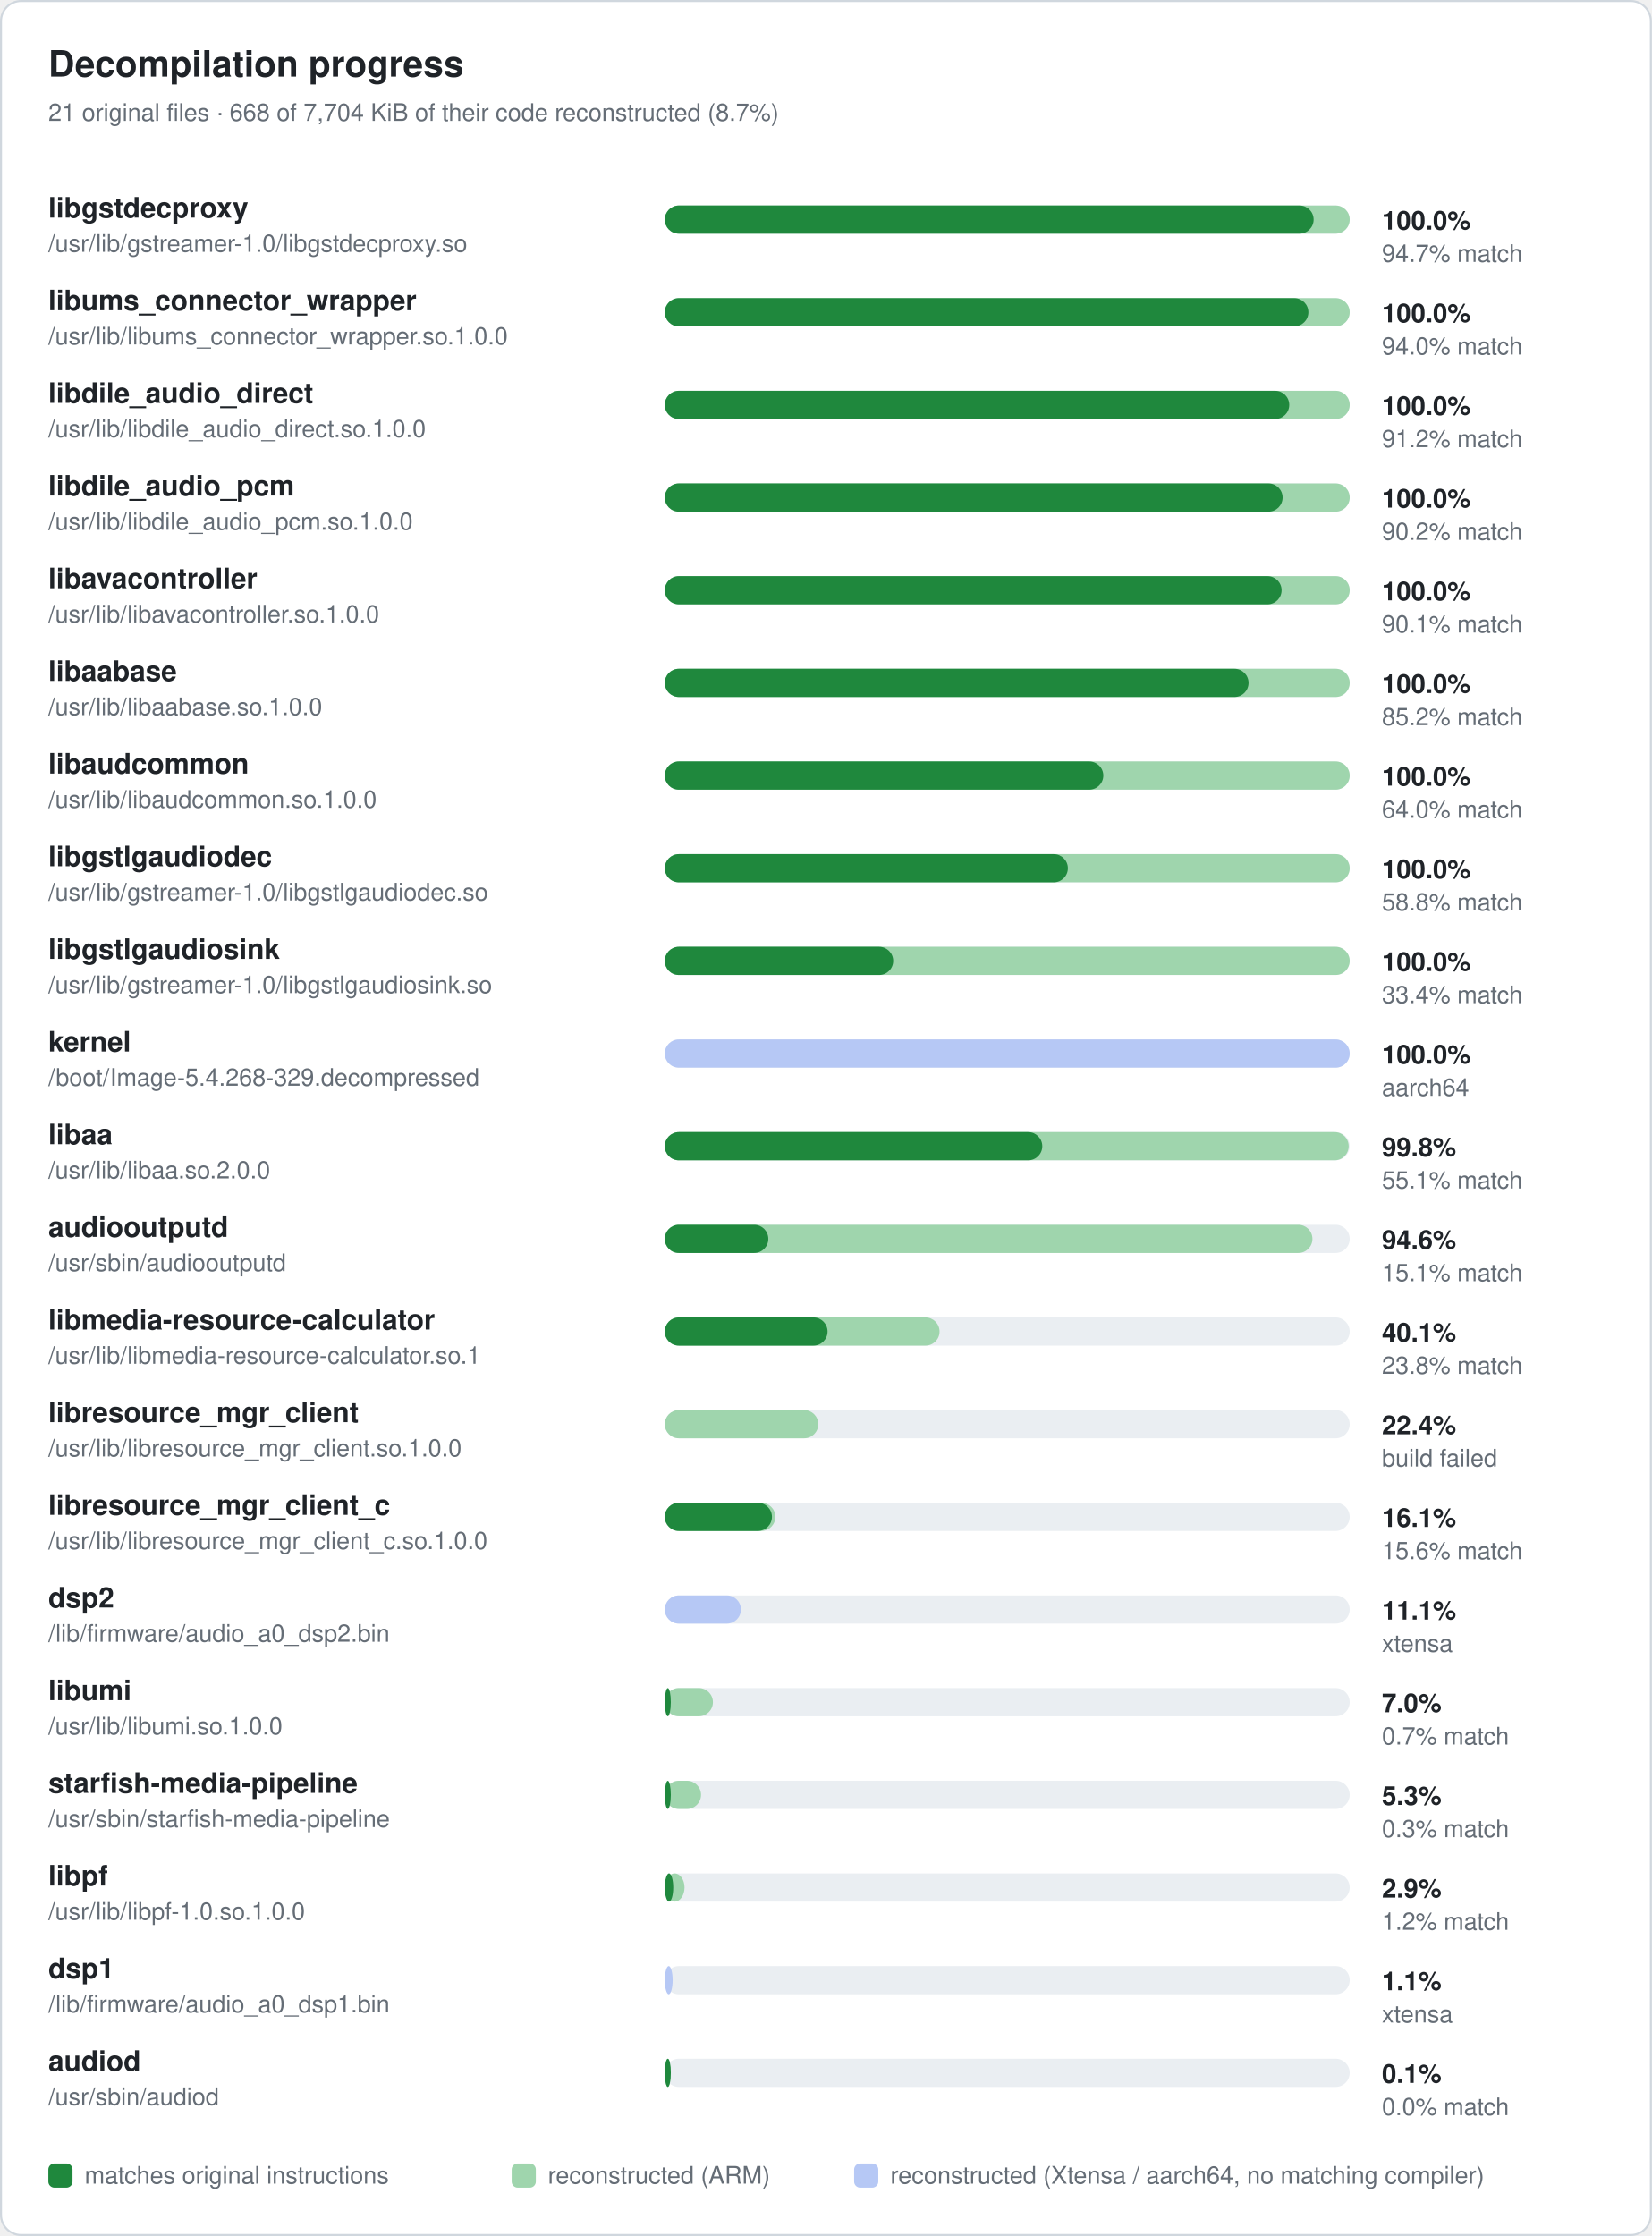
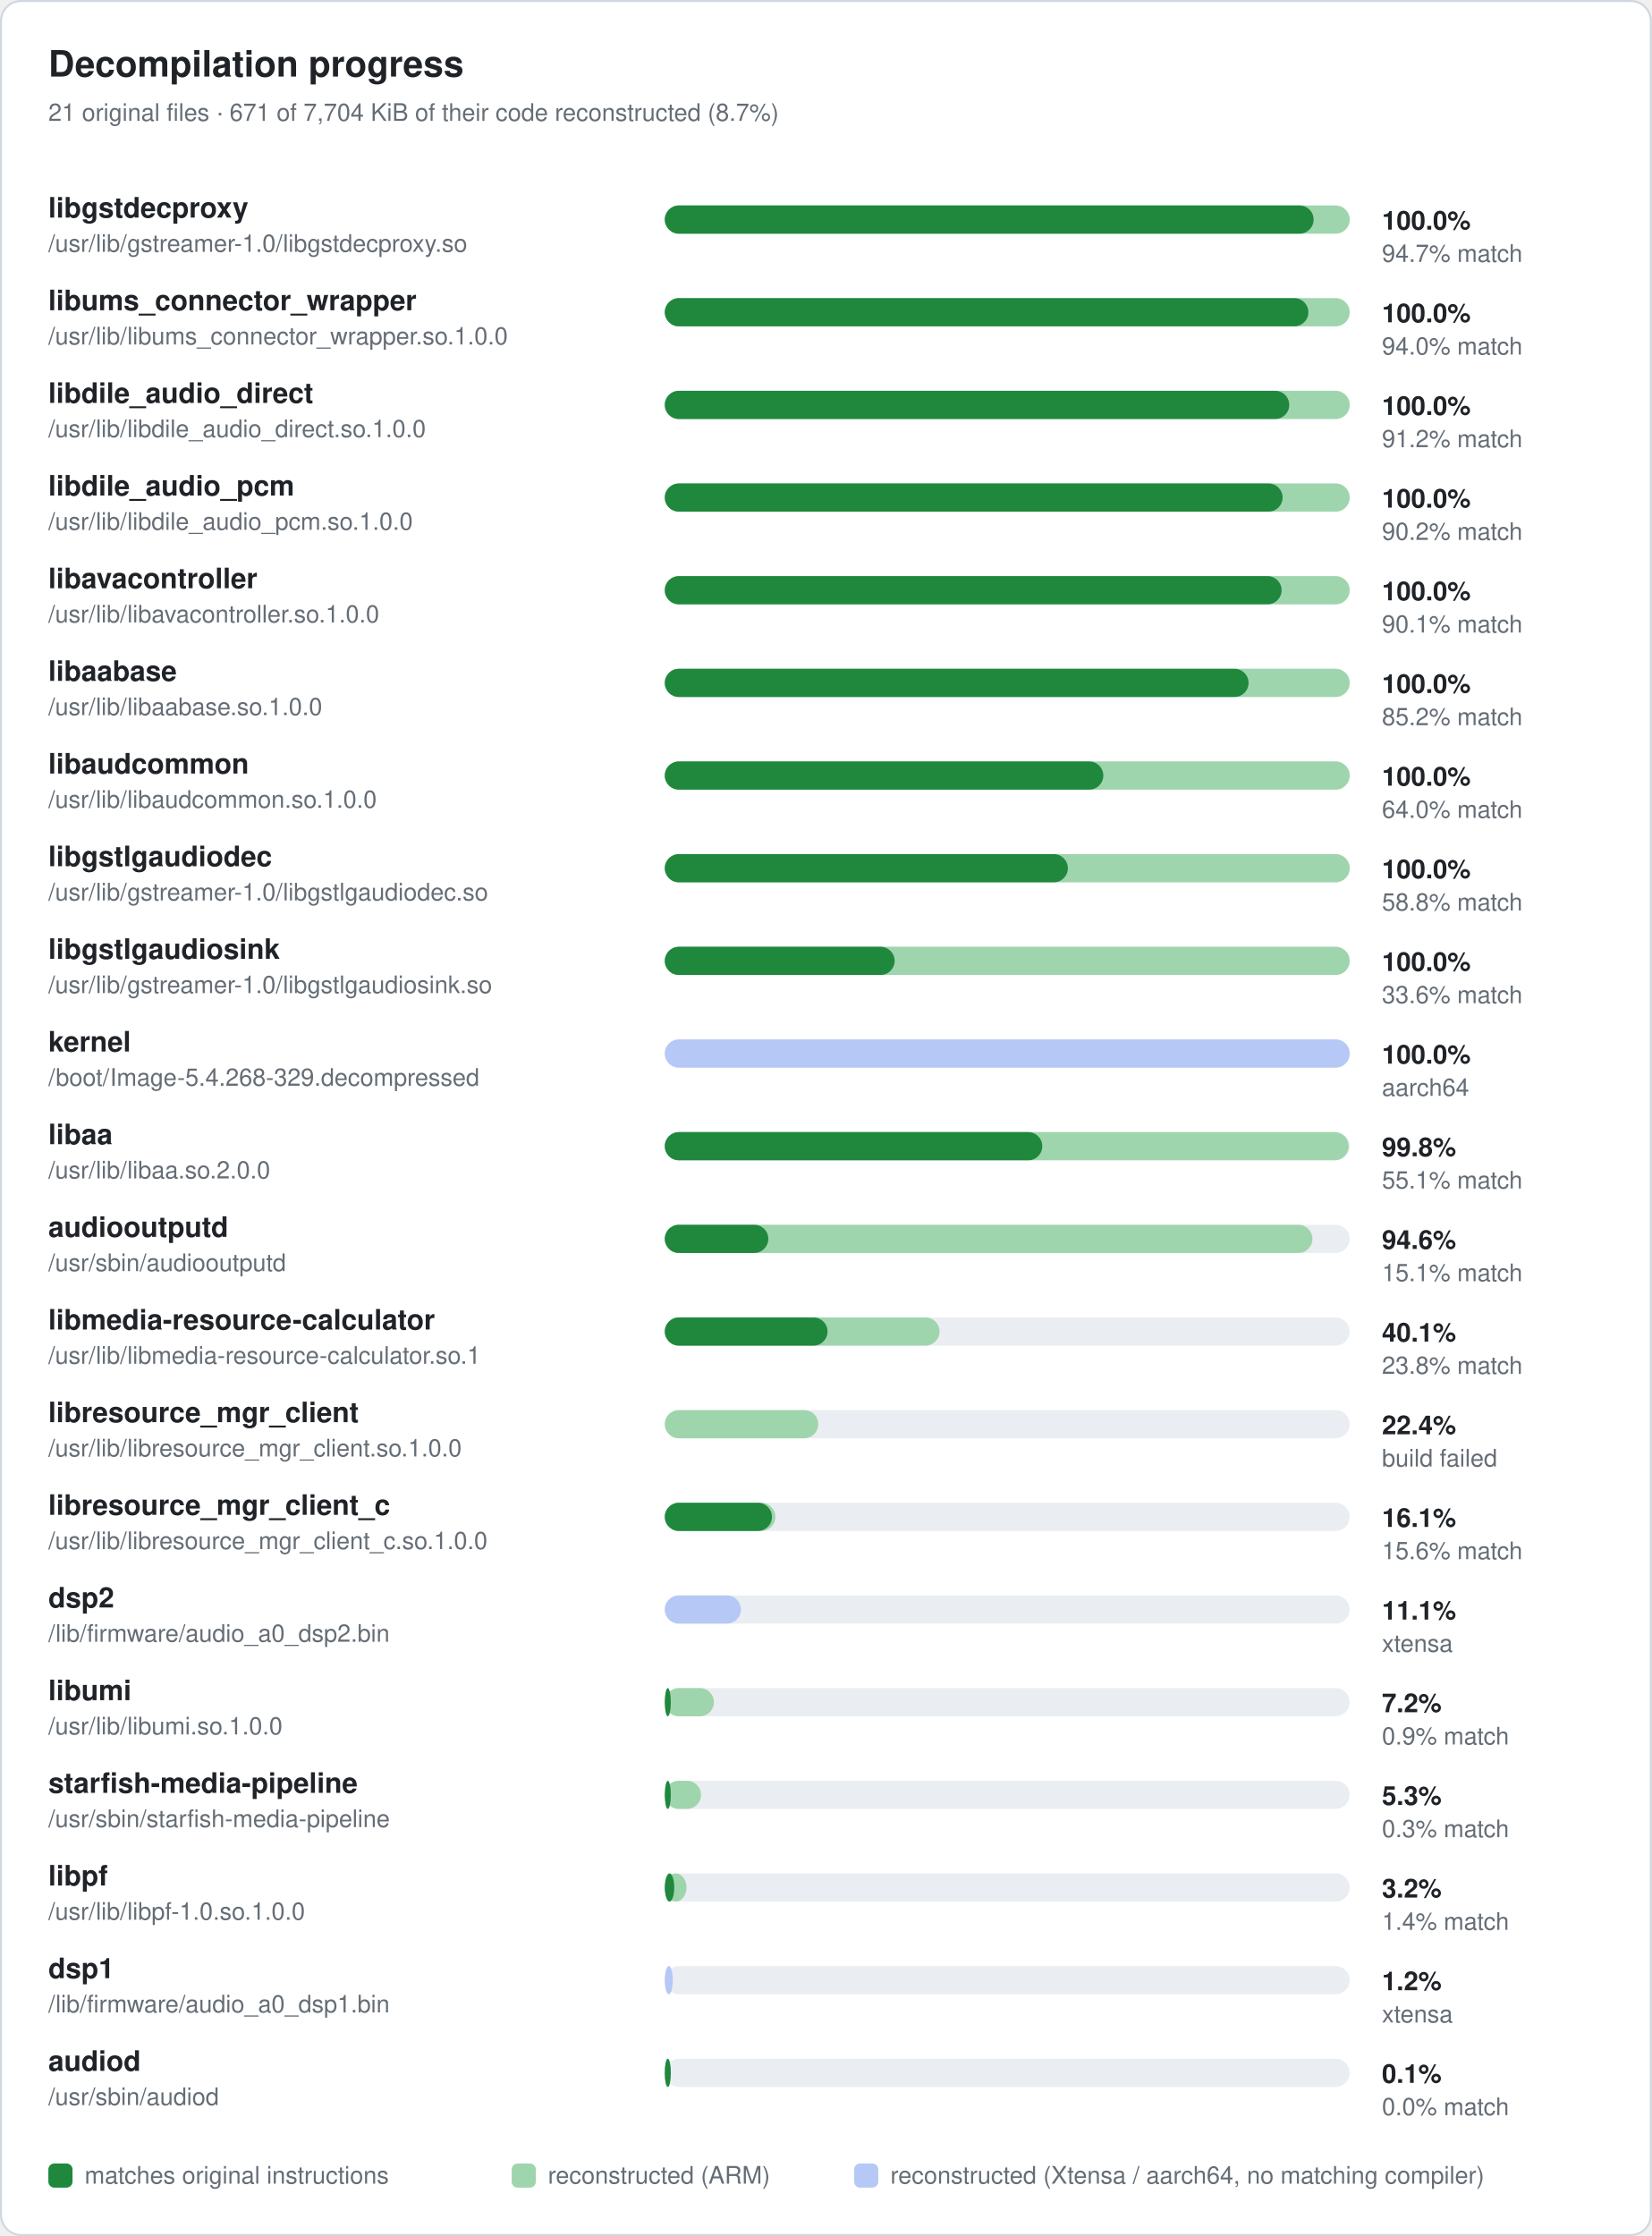
<svg xmlns="http://www.w3.org/2000/svg" width="820" height="1110" viewBox="0 0 820 1110" role="img" aria-label="Decompilation progress">
  <style>
  text { font-family: -apple-system, BlinkMacSystemFont, "Segoe UI", Helvetica, Arial, sans-serif; fill: #1f2328; }
  .title { font-size: 18px; font-weight: 600; }
  .sub, .path, .legend { font-size: 12px; fill: #656d76; }
  .name { font-size: 14px; font-weight: 600; }
  .pct { font-size: 13px; font-weight: 600; font-variant-numeric: tabular-nums; }
  .card { fill: #ffffff; stroke: #d0d7de; }
  .track { fill: #eaeef2; }
  .cov { fill: #9fd5ad; }
  .match { fill: #1f883d; }
  .dsp { fill: #b6c8f5; }
  @media (prefers-color-scheme: dark) {
    text { fill: #e6edf3; }
    .sub, .path, .legend { fill: #8d96a0; }
    .card { fill: #0d1117; stroke: #30363d; }
    .track { fill: #21262d; }
    .cov { fill: #2e6b3d; }
    .match { fill: #3fb950; }
    .dsp { fill: #3b5bab; }
  }
</style>
  <rect class="card" x="0.5" y="0.5" width="819" height="1109" rx="10" />
  <text class="title" x="24" y="38">Decompilation progress</text>
-   <text class="sub" x="24" y="60">21 original files · 668 of 7,704 KiB of their code reconstructed (8.7%)</text>
+   <text class="sub" x="24" y="60">21 original files · 671 of 7,704 KiB of their code reconstructed (8.7%)</text>
  <text class="name" x="24" y="108">libgstdecproxy</text>
  <text class="path" x="24" y="125">/usr/lib/gstreamer-1.0/libgstdecproxy.so</text>
  <rect class="track" x="330" y="102" width="340" height="14" rx="7" />
  <rect class="cov" x="330" y="102" width="340.0" height="14" rx="7" />
  <rect class="match" x="330" y="102" width="322.1" height="14" rx="7" />
  <text class="pct" x="686" y="114">100.0%</text>
  <text class="path" x="686" y="130">94.7% match</text>
  <text class="name" x="24" y="154">libums_connector_wrapper</text>
  <text class="path" x="24" y="171">/usr/lib/libums_connector_wrapper.so.1.0.0</text>
  <rect class="track" x="330" y="148" width="340" height="14" rx="7" />
  <rect class="cov" x="330" y="148" width="340.0" height="14" rx="7" />
  <rect class="match" x="330" y="148" width="319.5" height="14" rx="7" />
  <text class="pct" x="686" y="160">100.0%</text>
  <text class="path" x="686" y="176">94.0% match</text>
  <text class="name" x="24" y="200">libdile_audio_direct</text>
  <text class="path" x="24" y="217">/usr/lib/libdile_audio_direct.so.1.0.0</text>
  <rect class="track" x="330" y="194" width="340" height="14" rx="7" />
  <rect class="cov" x="330" y="194" width="340.0" height="14" rx="7" />
  <rect class="match" x="330" y="194" width="310.0" height="14" rx="7" />
  <text class="pct" x="686" y="206">100.0%</text>
  <text class="path" x="686" y="222">91.2% match</text>
  <text class="name" x="24" y="246">libdile_audio_pcm</text>
  <text class="path" x="24" y="263">/usr/lib/libdile_audio_pcm.so.1.0.0</text>
  <rect class="track" x="330" y="240" width="340" height="14" rx="7" />
  <rect class="cov" x="330" y="240" width="340.0" height="14" rx="7" />
  <rect class="match" x="330" y="240" width="306.7" height="14" rx="7" />
  <text class="pct" x="686" y="252">100.0%</text>
  <text class="path" x="686" y="268">90.2% match</text>
  <text class="name" x="24" y="292">libavacontroller</text>
  <text class="path" x="24" y="309">/usr/lib/libavacontroller.so.1.0.0</text>
  <rect class="track" x="330" y="286" width="340" height="14" rx="7" />
  <rect class="cov" x="330" y="286" width="340.0" height="14" rx="7" />
  <rect class="match" x="330" y="286" width="306.2" height="14" rx="7" />
  <text class="pct" x="686" y="298">100.0%</text>
  <text class="path" x="686" y="314">90.1% match</text>
  <text class="name" x="24" y="338">libaabase</text>
  <text class="path" x="24" y="355">/usr/lib/libaabase.so.1.0.0</text>
  <rect class="track" x="330" y="332" width="340" height="14" rx="7" />
  <rect class="cov" x="330" y="332" width="340.0" height="14" rx="7" />
  <rect class="match" x="330" y="332" width="289.8" height="14" rx="7" />
  <text class="pct" x="686" y="344">100.0%</text>
  <text class="path" x="686" y="360">85.2% match</text>
  <text class="name" x="24" y="384">libaudcommon</text>
  <text class="path" x="24" y="401">/usr/lib/libaudcommon.so.1.0.0</text>
  <rect class="track" x="330" y="378" width="340" height="14" rx="7" />
  <rect class="cov" x="330" y="378" width="340.0" height="14" rx="7" />
  <rect class="match" x="330" y="378" width="217.7" height="14" rx="7" />
  <text class="pct" x="686" y="390">100.0%</text>
  <text class="path" x="686" y="406">64.0% match</text>
  <text class="name" x="24" y="430">libgstlgaudiodec</text>
  <text class="path" x="24" y="447">/usr/lib/gstreamer-1.0/libgstlgaudiodec.so</text>
  <rect class="track" x="330" y="424" width="340" height="14" rx="7" />
  <rect class="cov" x="330" y="424" width="340.0" height="14" rx="7" />
  <rect class="match" x="330" y="424" width="200.1" height="14" rx="7" />
  <text class="pct" x="686" y="436">100.0%</text>
  <text class="path" x="686" y="452">58.8% match</text>
  <text class="name" x="24" y="476">libgstlgaudiosink</text>
  <text class="path" x="24" y="493">/usr/lib/gstreamer-1.0/libgstlgaudiosink.so</text>
  <rect class="track" x="330" y="470" width="340" height="14" rx="7" />
  <rect class="cov" x="330" y="470" width="340.0" height="14" rx="7" />
-   <rect class="match" x="330" y="470" width="113.4" height="14" rx="7" />
+   <rect class="match" x="330" y="470" width="114.1" height="14" rx="7" />
  <text class="pct" x="686" y="482">100.0%</text>
-   <text class="path" x="686" y="498">33.4% match</text>
+   <text class="path" x="686" y="498">33.6% match</text>
  <text class="name" x="24" y="522">kernel</text>
  <text class="path" x="24" y="539">/boot/Image-5.4.268-329.decompressed</text>
  <rect class="track" x="330" y="516" width="340" height="14" rx="7" />
  <rect class="dsp" x="330" y="516" width="340.0" height="14" rx="7" />
  <text class="pct" x="686" y="528">100.0%</text>
  <text class="path" x="686" y="544">aarch64</text>
  <text class="name" x="24" y="568">libaa</text>
  <text class="path" x="24" y="585">/usr/lib/libaa.so.2.0.0</text>
  <rect class="track" x="330" y="562" width="340" height="14" rx="7" />
  <rect class="cov" x="330" y="562" width="339.5" height="14" rx="7" />
  <rect class="match" x="330" y="562" width="187.4" height="14" rx="7" />
  <text class="pct" x="686" y="574">99.8%</text>
  <text class="path" x="686" y="590">55.1% match</text>
  <text class="name" x="24" y="614">audiooutputd</text>
  <text class="path" x="24" y="631">/usr/sbin/audiooutputd</text>
  <rect class="track" x="330" y="608" width="340" height="14" rx="7" />
  <rect class="cov" x="330" y="608" width="321.5" height="14" rx="7" />
  <rect class="match" x="330" y="608" width="51.4" height="14" rx="7" />
  <text class="pct" x="686" y="620">94.6%</text>
  <text class="path" x="686" y="636">15.1% match</text>
  <text class="name" x="24" y="660">libmedia-resource-calculator</text>
  <text class="path" x="24" y="677">/usr/lib/libmedia-resource-calculator.so.1</text>
  <rect class="track" x="330" y="654" width="340" height="14" rx="7" />
  <rect class="cov" x="330" y="654" width="136.4" height="14" rx="7" />
  <rect class="match" x="330" y="654" width="80.8" height="14" rx="7" />
  <text class="pct" x="686" y="666">40.1%</text>
  <text class="path" x="686" y="682">23.8% match</text>
  <text class="name" x="24" y="706">libresource_mgr_client</text>
  <text class="path" x="24" y="723">/usr/lib/libresource_mgr_client.so.1.0.0</text>
  <rect class="track" x="330" y="700" width="340" height="14" rx="7" />
  <rect class="cov" x="330" y="700" width="76.2" height="14" rx="7" />
  <text class="pct" x="686" y="712">22.4%</text>
  <text class="path" x="686" y="728">build failed</text>
  <text class="name" x="24" y="752">libresource_mgr_client_c</text>
  <text class="path" x="24" y="769">/usr/lib/libresource_mgr_client_c.so.1.0.0</text>
  <rect class="track" x="330" y="746" width="340" height="14" rx="7" />
  <rect class="cov" x="330" y="746" width="54.9" height="14" rx="7" />
  <rect class="match" x="330" y="746" width="53.2" height="14" rx="7" />
  <text class="pct" x="686" y="758">16.1%</text>
  <text class="path" x="686" y="774">15.6% match</text>
  <text class="name" x="24" y="798">dsp2</text>
  <text class="path" x="24" y="815">/lib/firmware/audio_a0_dsp2.bin</text>
  <rect class="track" x="330" y="792" width="340" height="14" rx="7" />
  <rect class="dsp" x="330" y="792" width="37.8" height="14" rx="7" />
  <text class="pct" x="686" y="804">11.1%</text>
  <text class="path" x="686" y="820">xtensa</text>
  <text class="name" x="24" y="844">libumi</text>
  <text class="path" x="24" y="861">/usr/lib/libumi.so.1.0.0</text>
  <rect class="track" x="330" y="838" width="340" height="14" rx="7" />
-   <rect class="cov" x="330" y="838" width="23.9" height="14" rx="7" />
+   <rect class="cov" x="330" y="838" width="24.4" height="14" rx="7" />
  <rect class="match" x="330" y="838" width="3.0" height="14" rx="7" />
-   <text class="pct" x="686" y="850">7.0%</text>
-   <text class="path" x="686" y="866">0.7% match</text>
+   <text class="pct" x="686" y="850">7.2%</text>
+   <text class="path" x="686" y="866">0.9% match</text>
  <text class="name" x="24" y="890">starfish-media-pipeline</text>
  <text class="path" x="24" y="907">/usr/sbin/starfish-media-pipeline</text>
  <rect class="track" x="330" y="884" width="340" height="14" rx="7" />
  <rect class="cov" x="330" y="884" width="18.0" height="14" rx="7" />
  <rect class="match" x="330" y="884" width="3.0" height="14" rx="7" />
  <text class="pct" x="686" y="896">5.3%</text>
  <text class="path" x="686" y="912">0.3% match</text>
  <text class="name" x="24" y="936">libpf</text>
  <text class="path" x="24" y="953">/usr/lib/libpf-1.0.so.1.0.0</text>
  <rect class="track" x="330" y="930" width="340" height="14" rx="7" />
-   <rect class="cov" x="330" y="930" width="9.8" height="14" rx="7" />
-   <rect class="match" x="330" y="930" width="4.2" height="14" rx="7" />
-   <text class="pct" x="686" y="942">2.9%</text>
-   <text class="path" x="686" y="958">1.2% match</text>
+   <rect class="cov" x="330" y="930" width="10.8" height="14" rx="7" />
+   <rect class="match" x="330" y="930" width="4.7" height="14" rx="7" />
+   <text class="pct" x="686" y="942">3.2%</text>
+   <text class="path" x="686" y="958">1.4% match</text>
  <text class="name" x="24" y="982">dsp1</text>
  <text class="path" x="24" y="999">/lib/firmware/audio_a0_dsp1.bin</text>
  <rect class="track" x="330" y="976" width="340" height="14" rx="7" />
-   <rect class="dsp" x="330" y="976" width="3.9" height="14" rx="7" />
-   <text class="pct" x="686" y="988">1.1%</text>
+   <rect class="dsp" x="330" y="976" width="4.0" height="14" rx="7" />
+   <text class="pct" x="686" y="988">1.2%</text>
  <text class="path" x="686" y="1004">xtensa</text>
  <text class="name" x="24" y="1028">audiod</text>
  <text class="path" x="24" y="1045">/usr/sbin/audiod</text>
  <rect class="track" x="330" y="1022" width="340" height="14" rx="7" />
  <rect class="cov" x="330" y="1022" width="3.0" height="14" rx="7" />
  <rect class="match" x="330" y="1022" width="3.0" height="14" rx="7" />
  <text class="pct" x="686" y="1034">0.1%</text>
  <text class="path" x="686" y="1050">0.0% match</text>
  <rect class="match" x="24" y="1074" width="12" height="12" rx="3" />
  <text class="legend" x="42" y="1084">matches original instructions</text>
  <rect class="cov" x="254" y="1074" width="12" height="12" rx="3" />
  <text class="legend" x="272" y="1084">reconstructed (ARM)</text>
  <rect class="dsp" x="424" y="1074" width="12" height="12" rx="3" />
  <text class="legend" x="442" y="1084">reconstructed (Xtensa / aarch64, no matching compiler)</text>
</svg>
